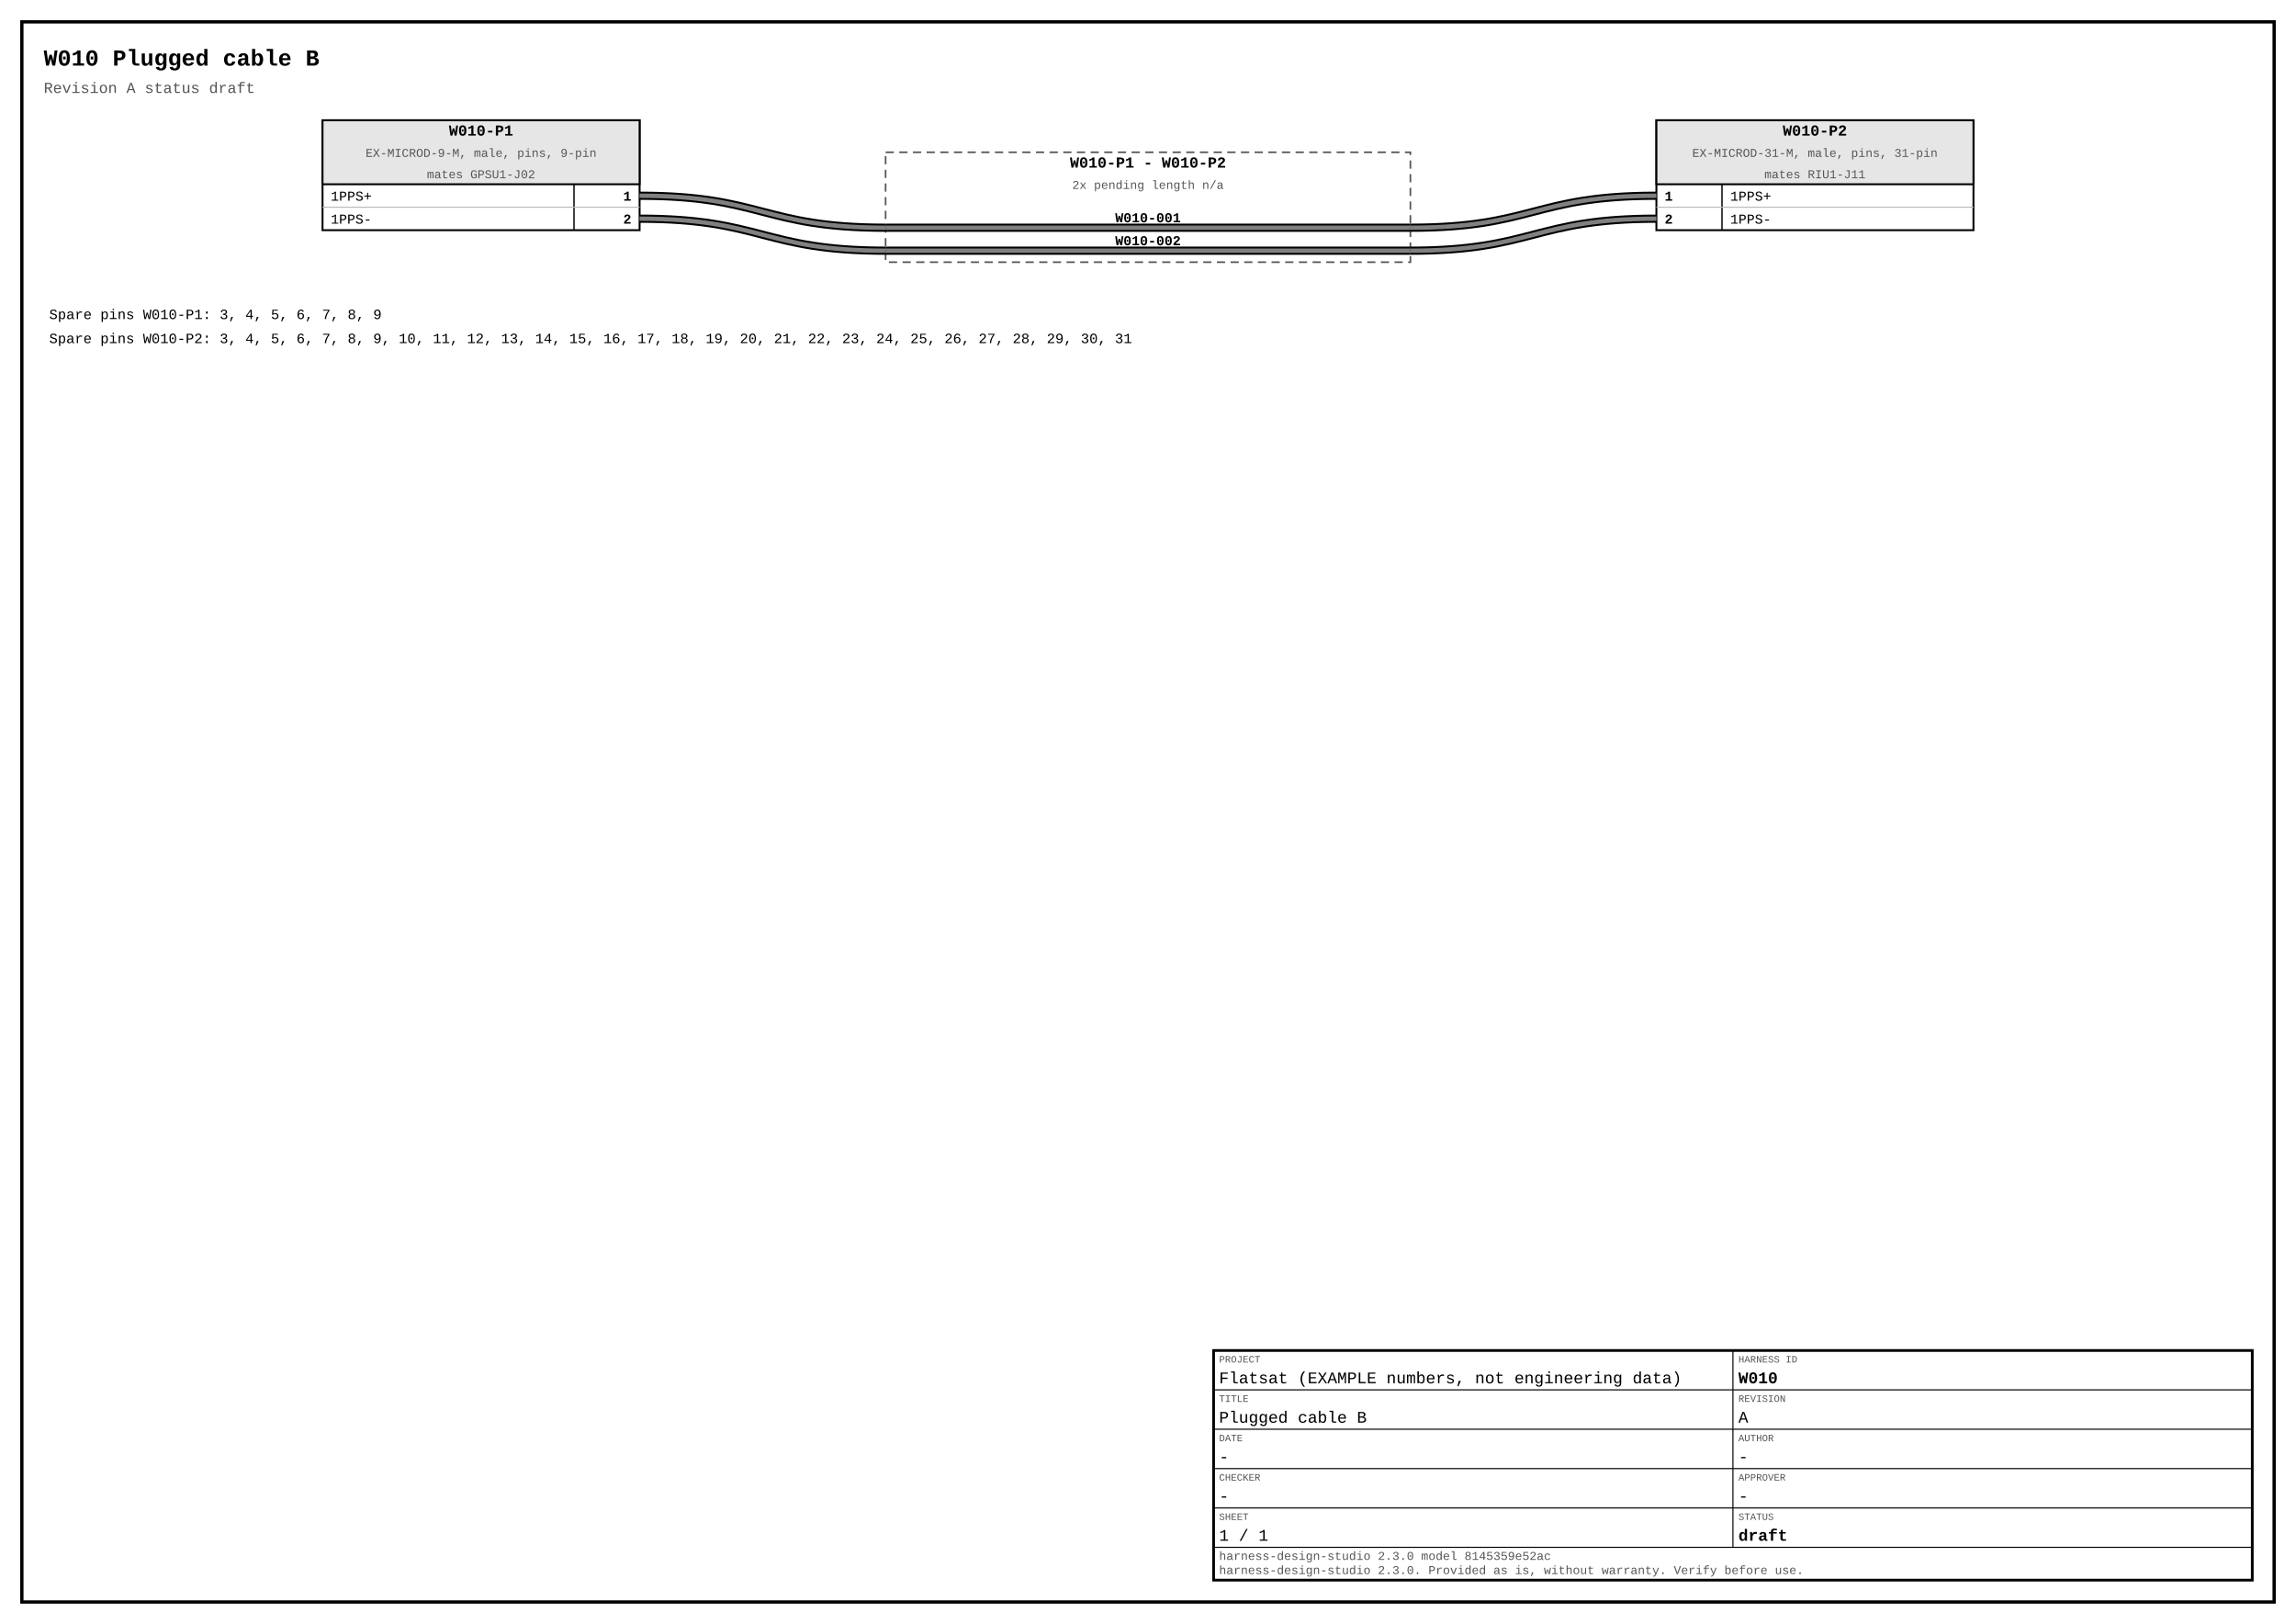
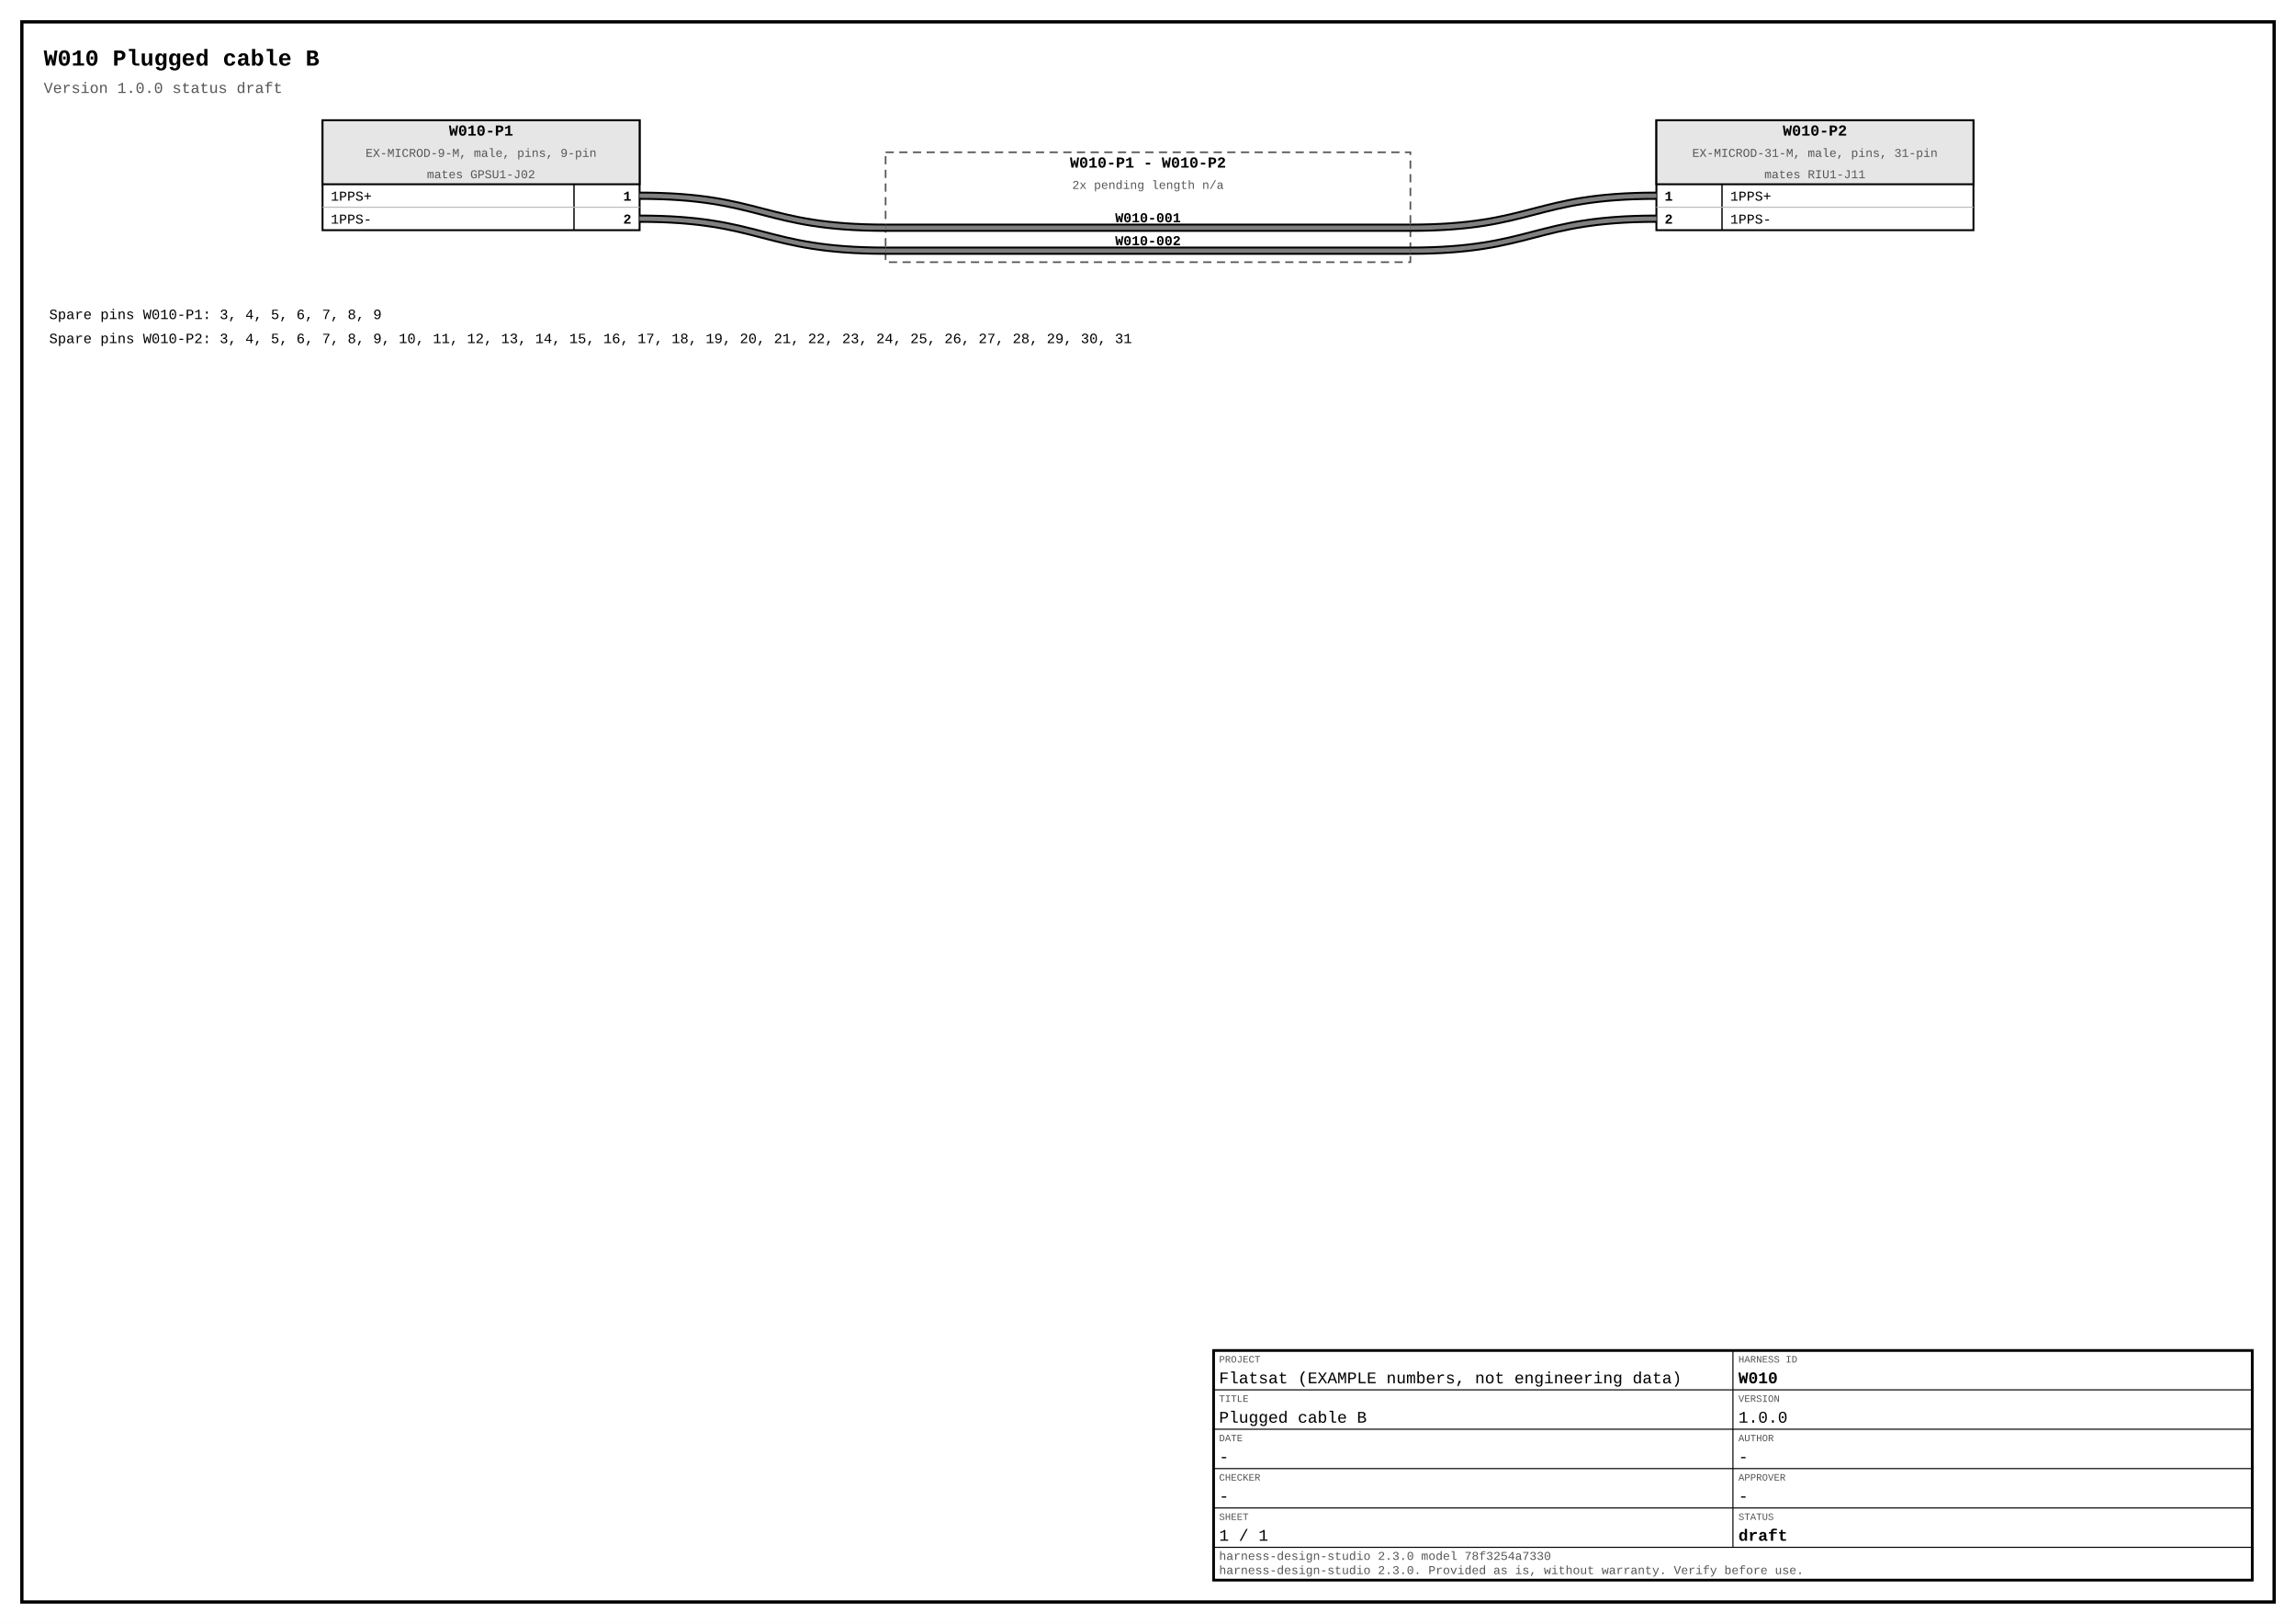
<svg xmlns="http://www.w3.org/2000/svg" width="420mm" height="297mm" viewBox="0 0 420 297" font-family="Courier New, Courier, monospace">
  <rect x="0" y="0" width="420" height="297" fill="#ffffff" />
  <rect x="4" y="4" width="412" height="289" fill="none" stroke="#000000" stroke-width="0.6" />
  <text x="8" y="12" font-size="4.2" font-weight="bold" text-anchor="start" fill="#000000">W010  Plugged cable B</text>
-   <text x="8" y="17" font-size="2.8" text-anchor="start" fill="#555555">Revision A  status draft</text>
+   <text x="8" y="17" font-size="2.8" text-anchor="start" fill="#555555">Version 1.0.0  status draft</text>
  <rect x="59" y="22" width="58" height="20.1" fill="#ffffff" stroke="#000000" stroke-width="0.35" />
  <rect x="59" y="22" width="58" height="11.7" fill="#e6e6e6" stroke="#000000" stroke-width="0.35" />
  <text x="88" y="24.8" font-size="2.8" font-weight="bold" text-anchor="middle" fill="#000000">W010-P1</text>
  <text x="88" y="28.7" font-size="2.2" text-anchor="middle" fill="#555555">EX-MICROD-9-M, male, pins, 9-pin</text>
  <text x="88" y="32.6" font-size="2.2" text-anchor="middle" fill="#555555">mates GPSU1-J02</text>
  <line x1="105" y1="33.7" x2="105" y2="42.1" stroke="#000000" stroke-width="0.25" />
  <line x1="59" y1="37.9" x2="117" y2="37.9" stroke="#bbbbbb" stroke-width="0.2" />
  <text x="60.5" y="36.7" font-size="2.5" text-anchor="start" fill="#000000" data-ref="sig/W010-P1/1">1PPS+</text>
  <text x="115.5" y="36.7" font-size="2.5" font-weight="bold" text-anchor="end" fill="#000000" data-ref="pin/W010-P1/1">1</text>
  <text x="60.5" y="40.9" font-size="2.5" text-anchor="start" fill="#000000" data-ref="sig/W010-P1/2">1PPS-</text>
  <text x="115.5" y="40.9" font-size="2.5" font-weight="bold" text-anchor="end" fill="#000000" data-ref="pin/W010-P1/2">2</text>
  <rect x="303" y="22" width="58" height="20.1" fill="#ffffff" stroke="#000000" stroke-width="0.35" />
  <rect x="303" y="22" width="58" height="11.7" fill="#e6e6e6" stroke="#000000" stroke-width="0.35" />
  <text x="332" y="24.8" font-size="2.8" font-weight="bold" text-anchor="middle" fill="#000000">W010-P2</text>
  <text x="332" y="28.7" font-size="2.2" text-anchor="middle" fill="#555555">EX-MICROD-31-M, male, pins, 31-pin</text>
  <text x="332" y="32.6" font-size="2.2" text-anchor="middle" fill="#555555">mates RIU1-J11</text>
  <line x1="315" y1="33.7" x2="315" y2="42.1" stroke="#000000" stroke-width="0.25" />
  <line x1="303" y1="37.9" x2="361" y2="37.9" stroke="#bbbbbb" stroke-width="0.2" />
  <text x="304.5" y="36.7" font-size="2.5" font-weight="bold" text-anchor="start" fill="#000000" data-ref="pin/W010-P2/1">1</text>
  <text x="316.5" y="36.7" font-size="2.5" text-anchor="start" fill="#000000" data-ref="sig/W010-P2/1">1PPS+</text>
  <text x="304.5" y="40.9" font-size="2.5" font-weight="bold" text-anchor="start" fill="#000000" data-ref="pin/W010-P2/2">2</text>
  <text x="316.5" y="40.9" font-size="2.5" text-anchor="start" fill="#000000" data-ref="sig/W010-P2/2">1PPS-</text>
  <rect x="162" y="27.85" width="96" height="20.1" fill="none" stroke="#555555" stroke-width="0.3" stroke-dasharray="1.5 1" />
  <text x="210" y="30.65" font-size="2.8" font-weight="bold" text-anchor="middle" fill="#000000">W010-P1 - W010-P2</text>
  <text x="210" y="34.55" font-size="2.2" text-anchor="middle" fill="#555555">2x  pending  length n/a</text>
  <path d="M 117 35.8 C 139.5 35.8 139.5 41.65 162 41.65" fill="none" stroke="#000000" stroke-width="1.5" />
  <line x1="162" y1="41.65" x2="258" y2="41.65" stroke="#000000" stroke-width="1.5" />
  <path d="M 258 41.65 C 280.5 41.65 280.5 35.8 303 35.8" fill="none" stroke="#000000" stroke-width="1.5" />
  <path d="M 117 35.8 C 139.5 35.8 139.5 41.65 162 41.65" fill="none" stroke="#808080" stroke-width="0.8" />
  <line x1="162" y1="41.65" x2="258" y2="41.65" stroke="#808080" stroke-width="0.8" />
  <path d="M 258 41.65 C 280.5 41.65 280.5 35.8 303 35.8" fill="none" stroke="#808080" stroke-width="0.8" />
  <text x="210" y="40.65" font-size="2.5" font-weight="bold" text-anchor="middle" fill="#000000">W010-001</text>
  <path d="M 117 40 C 139.5 40 139.5 45.85 162 45.85" fill="none" stroke="#000000" stroke-width="1.5" />
  <line x1="162" y1="45.85" x2="258" y2="45.85" stroke="#000000" stroke-width="1.5" />
  <path d="M 258 45.85 C 280.5 45.85 280.5 40 303 40" fill="none" stroke="#000000" stroke-width="1.5" />
  <path d="M 117 40 C 139.5 40 139.5 45.85 162 45.85" fill="none" stroke="#808080" stroke-width="0.8" />
  <line x1="162" y1="45.85" x2="258" y2="45.85" stroke="#808080" stroke-width="0.8" />
  <path d="M 258 45.85 C 280.5 45.85 280.5 40 303 40" fill="none" stroke="#808080" stroke-width="0.8" />
  <text x="210" y="44.85" font-size="2.5" font-weight="bold" text-anchor="middle" fill="#000000">W010-002</text>
  <text x="9" y="58.35" font-size="2.6" text-anchor="start" fill="#000000">Spare pins W010-P1: 3, 4, 5, 6, 7, 8, 9</text>
  <text x="9" y="62.75" font-size="2.6" text-anchor="start" fill="#000000">Spare pins W010-P2: 3, 4, 5, 6, 7, 8, 9, 10, 11, 12, 13, 14, 15, 16, 17, 18, 19, 20, 21, 22, 23, 24, 25, 26, 27, 28, 29, 30, 31</text>
  <rect x="222" y="247" width="190" height="42" fill="none" stroke="#000000" stroke-width="0.5" />
  <line x1="222" y1="247" x2="317" y2="247" stroke="#000000" stroke-width="0.2" />
  <text x="223" y="249.2" font-size="1.8" text-anchor="start" fill="#555555">PROJECT</text>
  <text x="223" y="253" font-size="3" text-anchor="start" fill="#000000">Flatsat (EXAMPLE numbers, not engineering data)</text>
  <line x1="317" y1="247" x2="412" y2="247" stroke="#000000" stroke-width="0.2" />
  <text x="318" y="249.2" font-size="1.8" text-anchor="start" fill="#555555">HARNESS ID</text>
  <text x="318" y="253" font-size="3" font-weight="bold" text-anchor="start" fill="#000000">W010</text>
  <line x1="222" y1="254.2" x2="317" y2="254.2" stroke="#000000" stroke-width="0.2" />
  <text x="223" y="256.4" font-size="1.8" text-anchor="start" fill="#555555">TITLE</text>
  <text x="223" y="260.2" font-size="3" text-anchor="start" fill="#000000">Plugged cable B</text>
  <line x1="317" y1="254.2" x2="412" y2="254.2" stroke="#000000" stroke-width="0.2" />
-   <text x="318" y="256.4" font-size="1.8" text-anchor="start" fill="#555555">REVISION</text>
-   <text x="318" y="260.2" font-size="3" text-anchor="start" fill="#000000">A</text>
+   <text x="318" y="256.4" font-size="1.8" text-anchor="start" fill="#555555">VERSION</text>
+   <text x="318" y="260.2" font-size="3" text-anchor="start" fill="#000000">1.0.0</text>
  <line x1="222" y1="261.4" x2="317" y2="261.4" stroke="#000000" stroke-width="0.2" />
  <text x="223" y="263.6" font-size="1.8" text-anchor="start" fill="#555555">DATE</text>
  <text x="223" y="267.4" font-size="3" text-anchor="start" fill="#000000">-</text>
  <line x1="317" y1="261.4" x2="412" y2="261.4" stroke="#000000" stroke-width="0.2" />
  <text x="318" y="263.6" font-size="1.8" text-anchor="start" fill="#555555">AUTHOR</text>
  <text x="318" y="267.4" font-size="3" text-anchor="start" fill="#000000">-</text>
  <line x1="222" y1="268.6" x2="317" y2="268.6" stroke="#000000" stroke-width="0.2" />
  <text x="223" y="270.8" font-size="1.8" text-anchor="start" fill="#555555">CHECKER</text>
  <text x="223" y="274.6" font-size="3" text-anchor="start" fill="#000000">-</text>
  <line x1="317" y1="268.6" x2="412" y2="268.6" stroke="#000000" stroke-width="0.2" />
  <text x="318" y="270.8" font-size="1.8" text-anchor="start" fill="#555555">APPROVER</text>
  <text x="318" y="274.6" font-size="3" text-anchor="start" fill="#000000">-</text>
  <line x1="222" y1="275.8" x2="317" y2="275.8" stroke="#000000" stroke-width="0.2" />
  <text x="223" y="278" font-size="1.8" text-anchor="start" fill="#555555">SHEET</text>
  <text x="223" y="281.8" font-size="3" text-anchor="start" fill="#000000">1 / 1</text>
  <line x1="317" y1="275.8" x2="412" y2="275.8" stroke="#000000" stroke-width="0.2" />
  <text x="318" y="278" font-size="1.8" text-anchor="start" fill="#555555">STATUS</text>
  <text x="318" y="281.8" font-size="3" font-weight="bold" text-anchor="start" fill="#000000">draft</text>
  <line x1="317" y1="247" x2="317" y2="283" stroke="#000000" stroke-width="0.2" />
  <line x1="222" y1="283" x2="412" y2="283" stroke="#000000" stroke-width="0.2" />
-   <text x="223" y="285.3" font-size="2.2" text-anchor="start" fill="#555555">harness-design-studio 2.3.0 model 8145359e52ac</text>
+   <text x="223" y="285.3" font-size="2.2" text-anchor="start" fill="#555555">harness-design-studio 2.3.0 model 78f3254a7330</text>
  <text x="223" y="287.9" font-size="2.2" text-anchor="start" fill="#555555">harness-design-studio 2.3.0. Provided as is, without warranty. Verify before use.</text>
</svg>
